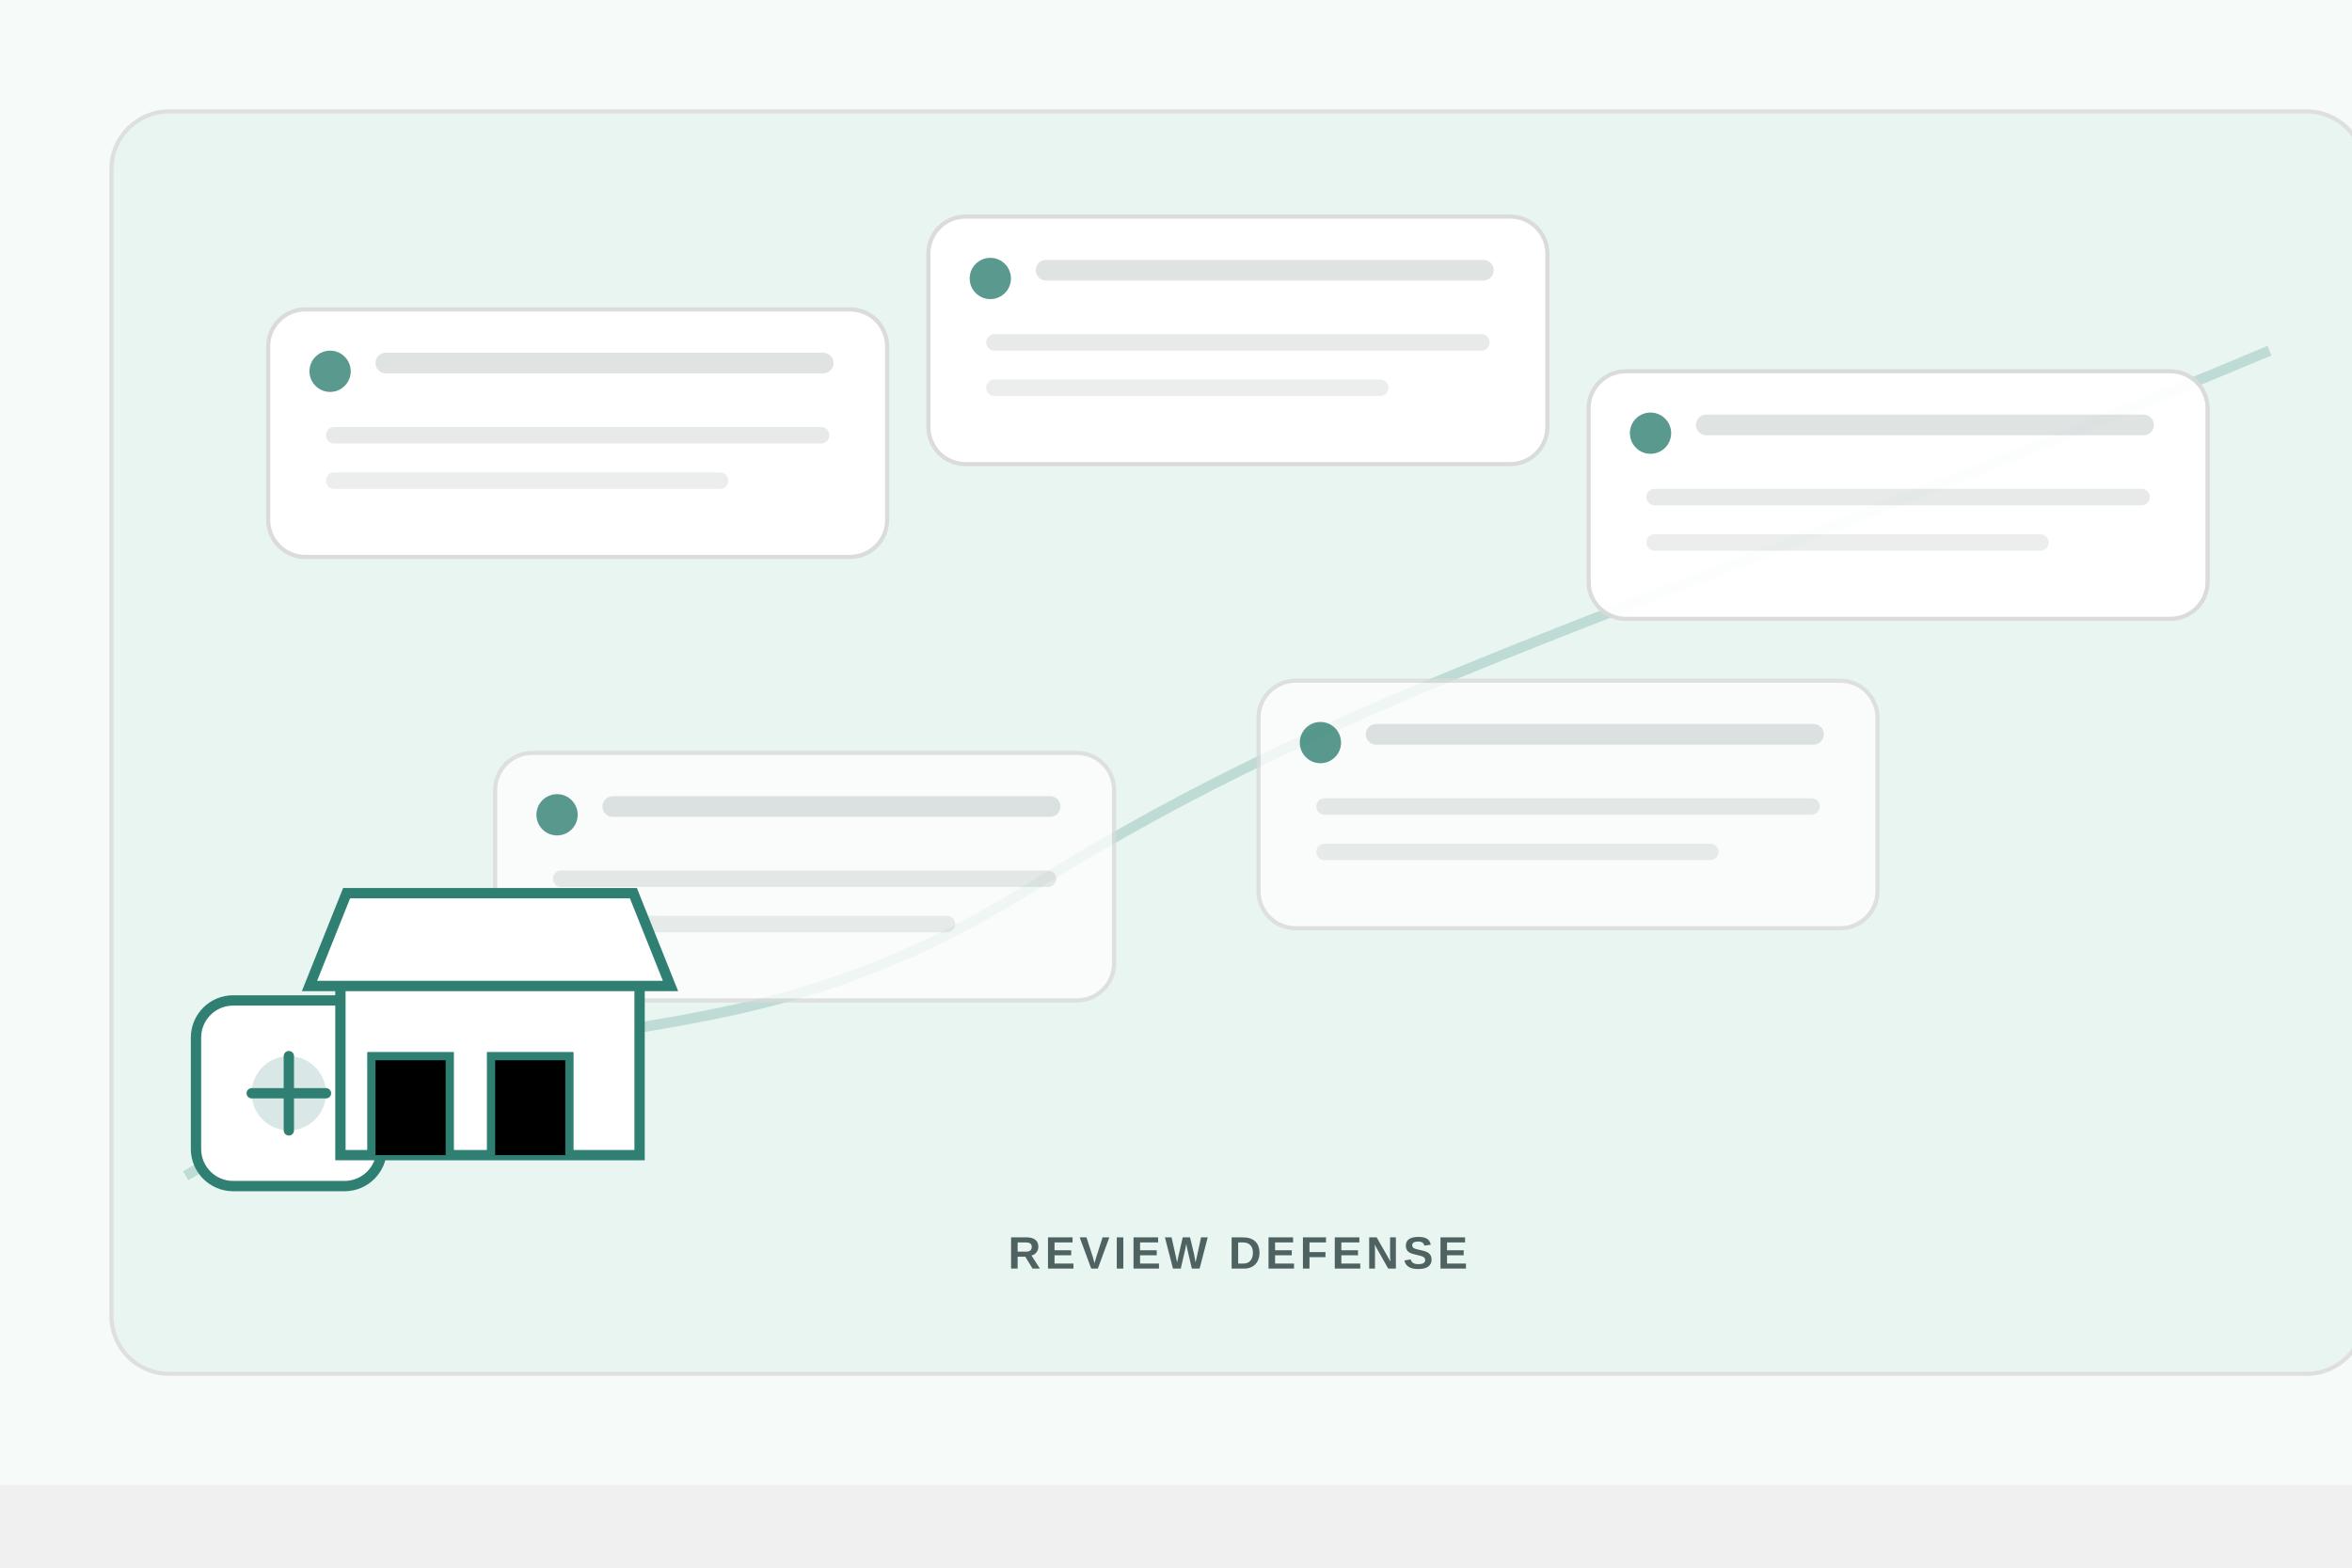
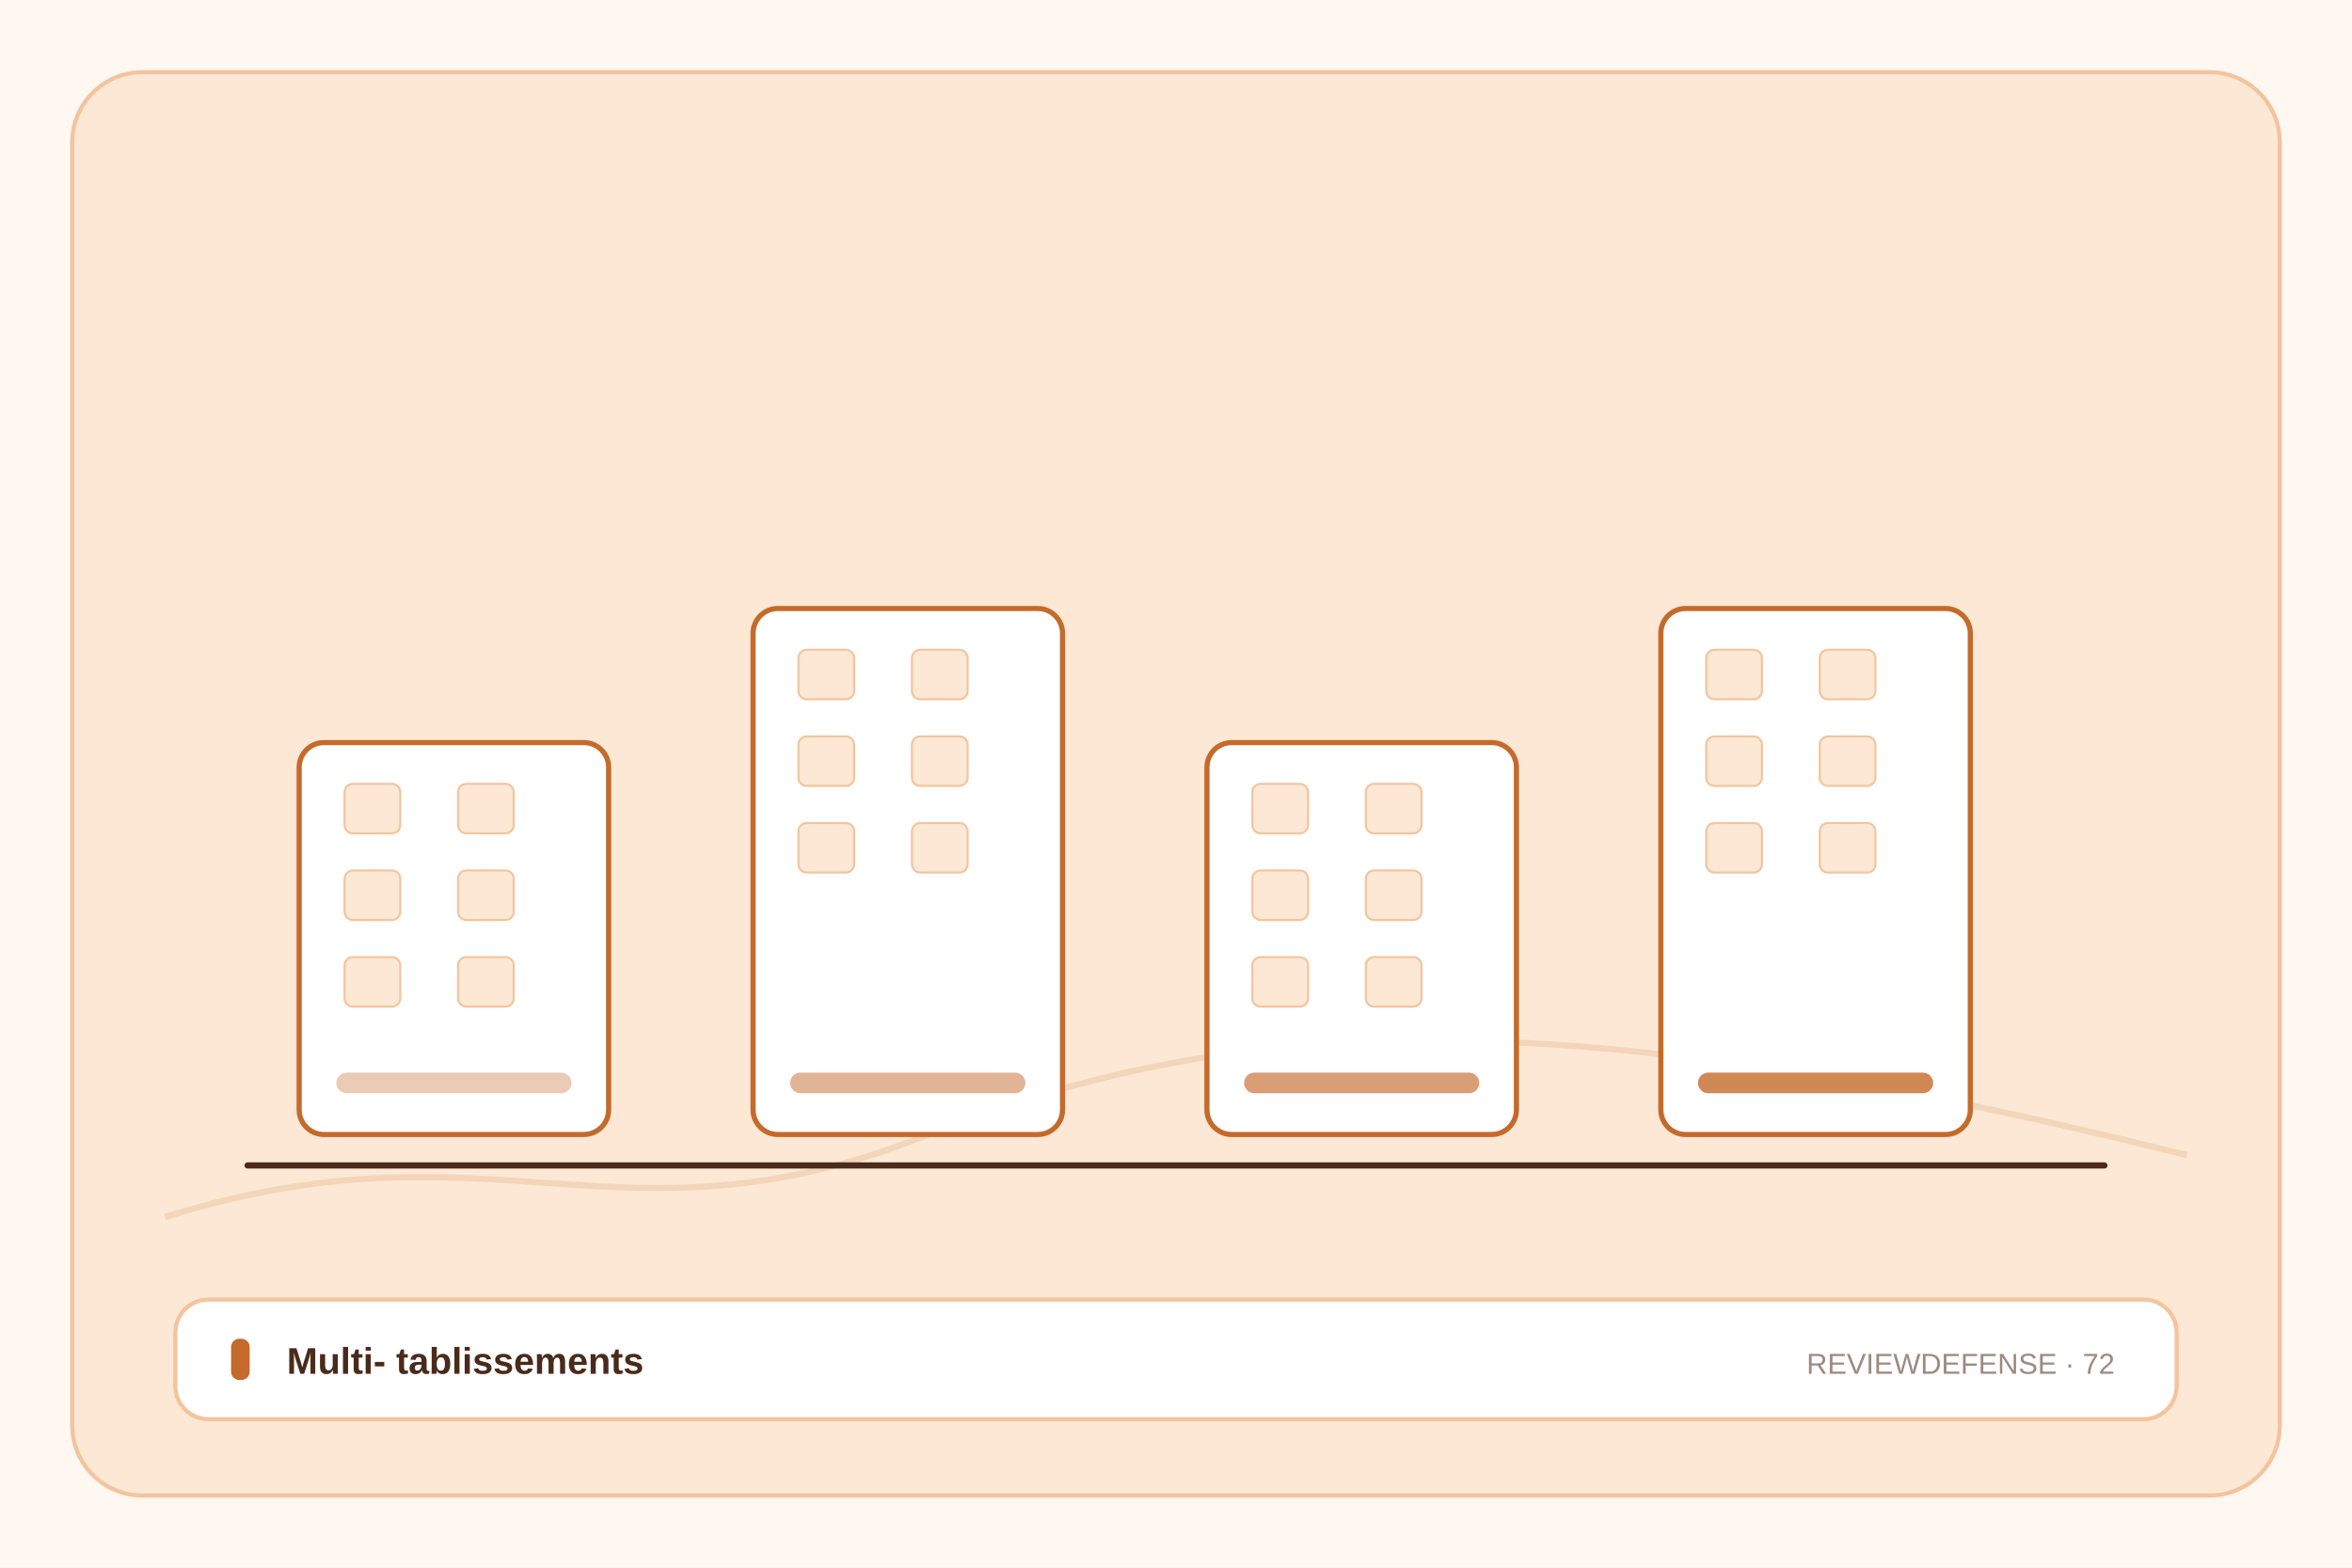
- <svg xmlns="http://www.w3.org/2000/svg" role="img" aria-label="Illustration : pourquoi les avis en ligne influencent ils la confiance envers une entreprise" width="1140" height="760" viewBox="0 0 1140 760" preserveAspectRatio="xMidYMid meet">
-   <rect width="1200" height="720" fill="#f6faf9" />
-   <rect x="54" y="54" width="1092" height="612" rx="28" fill="#e8f5f1" stroke="#dfdfdf" stroke-width="2" />
-   <path d="M90 570 C260 470 340 530 500 430 S790 300 1100 170" fill="none" stroke="#2f7f72" stroke-width="5" opacity=".22" />
-   <rect x="130" y="150" width="300" height="120" rx="18" fill="white" stroke="#d9d9d9" stroke-width="2" opacity="0.95" />
-   <circle cx="160" cy="180" r="10" fill="#2f7f72" opacity=".8" />
-   <rect x="182" y="171" width="222" height="10" rx="5" fill="#102a2a" opacity=".13" />
-   <rect x="158" y="207" width="244" height="8" rx="4" fill="#102a2a" opacity=".10" />
-   <rect x="158" y="229" width="195" height="8" rx="4" fill="#102a2a" opacity=".08" />
-   <rect x="450" y="105" width="300" height="120" rx="18" fill="white" stroke="#d9d9d9" stroke-width="2" opacity="0.95" />
-   <circle cx="480" cy="135" r="10" fill="#2f7f72" opacity=".8" />
-   <rect x="502" y="126" width="222" height="10" rx="5" fill="#102a2a" opacity=".13" />
-   <rect x="478" y="162" width="244" height="8" rx="4" fill="#102a2a" opacity=".10" />
-   <rect x="478" y="184" width="195" height="8" rx="4" fill="#102a2a" opacity=".08" />
-   <rect x="770" y="180" width="300" height="120" rx="18" fill="white" stroke="#d9d9d9" stroke-width="2" opacity="0.95" />
-   <circle cx="800" cy="210" r="10" fill="#2f7f72" opacity=".8" />
-   <rect x="822" y="201" width="222" height="10" rx="5" fill="#102a2a" opacity=".13" />
-   <rect x="798" y="237" width="244" height="8" rx="4" fill="#102a2a" opacity=".10" />
-   <rect x="798" y="259" width="195" height="8" rx="4" fill="#102a2a" opacity=".08" />
-   <rect x="240" y="365" width="300" height="120" rx="18" fill="white" stroke="#d9d9d9" stroke-width="2" opacity="0.75" />
-   <circle cx="270" cy="395" r="10" fill="#2f7f72" opacity=".8" />
-   <rect x="292" y="386" width="222" height="10" rx="5" fill="#102a2a" opacity=".13" />
-   <rect x="268" y="422" width="244" height="8" rx="4" fill="#102a2a" opacity=".10" />
-   <rect x="268" y="444" width="195" height="8" rx="4" fill="#102a2a" opacity=".08" />
-   <rect x="610" y="330" width="300" height="120" rx="18" fill="white" stroke="#d9d9d9" stroke-width="2" opacity="0.75" />
-   <circle cx="640" cy="360" r="10" fill="#2f7f72" opacity=".8" />
-   <rect x="662" y="351" width="222" height="10" rx="5" fill="#102a2a" opacity=".13" />
-   <rect x="638" y="387" width="244" height="8" rx="4" fill="#102a2a" opacity=".10" />
-   <rect x="638" y="409" width="195" height="8" rx="4" fill="#102a2a" opacity=".08" />
-   <rect x="95" y="485" width="90" height="90" rx="18" fill="white" stroke="#2f7f72" stroke-width="5" />
-   <circle cx="140" cy="530" r="18" fill="#2f7f72" opacity=".18" />
-   <path d="M140 512v36M122 530h36" stroke="#2f7f72" stroke-width="5" stroke-linecap="round" />
-   <path d="M165 560 h145 v-82 h-145z M150 478 h175 l-18-45 h-139z" fill="white" stroke="#2f7f72" stroke-width="5" />
-   <path d="M180 560 v-48 h38 v48 M238 560 v-48 h38 v48" stroke="#2f7f72" stroke-width="4" />
-   <text x="600" y="615" text-anchor="middle" font-family="Arial, Helvetica, sans-serif" font-size="22" font-weight="700" letter-spacing="2" fill="#102a2a" opacity=".72">REVIEW DEFENSE</text>
+ <svg xmlns="http://www.w3.org/2000/svg" role="img" aria-labelledby="title desc" width="1140" height="760" viewBox="0 0 1140 760" preserveAspectRatio="xMidYMid meet">
+   <rect width="1140" height="760" fill="#FFF8F1" />
+   <rect x="35" y="35" width="1070" height="690" rx="34" fill="#FCE8D4" stroke="#F3C49E" stroke-width="2" />
+   <path d="M80 590C240 540 300 610 450 550S760 485 1060 560" stroke="#C46A2B" stroke-width="3" opacity=".15" fill="none" />
+   <rect x="145" y="360" width="150" height="190" rx="12" fill="#fff" stroke="#C46A2B" stroke-width="2.5" />
+   <rect x="167" y="380" width="27" height="24" rx="4" fill="#FCE8D4" stroke="#F3C49E" />
+   <rect x="222" y="380" width="27" height="24" rx="4" fill="#FCE8D4" stroke="#F3C49E" />
+   <rect x="167" y="422" width="27" height="24" rx="4" fill="#FCE8D4" stroke="#F3C49E" />
+   <rect x="222" y="422" width="27" height="24" rx="4" fill="#FCE8D4" stroke="#F3C49E" />
+   <rect x="167" y="464" width="27" height="24" rx="4" fill="#FCE8D4" stroke="#F3C49E" />
+   <rect x="222" y="464" width="27" height="24" rx="4" fill="#FCE8D4" stroke="#F3C49E" />
+   <rect x="163" y="520" width="114" height="10" rx="5" fill="#C46A2B" opacity="0.35" />
+   <rect x="365" y="295" width="150" height="255" rx="12" fill="#fff" stroke="#C46A2B" stroke-width="2.5" />
+   <rect x="387" y="315" width="27" height="24" rx="4" fill="#FCE8D4" stroke="#F3C49E" />
+   <rect x="442" y="315" width="27" height="24" rx="4" fill="#FCE8D4" stroke="#F3C49E" />
+   <rect x="387" y="357" width="27" height="24" rx="4" fill="#FCE8D4" stroke="#F3C49E" />
+   <rect x="442" y="357" width="27" height="24" rx="4" fill="#FCE8D4" stroke="#F3C49E" />
+   <rect x="387" y="399" width="27" height="24" rx="4" fill="#FCE8D4" stroke="#F3C49E" />
+   <rect x="442" y="399" width="27" height="24" rx="4" fill="#FCE8D4" stroke="#F3C49E" />
+   <rect x="383" y="520" width="114" height="10" rx="5" fill="#C46A2B" opacity="0.5" />
+   <rect x="585" y="360" width="150" height="190" rx="12" fill="#fff" stroke="#C46A2B" stroke-width="2.5" />
+   <rect x="607" y="380" width="27" height="24" rx="4" fill="#FCE8D4" stroke="#F3C49E" />
+   <rect x="662" y="380" width="27" height="24" rx="4" fill="#FCE8D4" stroke="#F3C49E" />
+   <rect x="607" y="422" width="27" height="24" rx="4" fill="#FCE8D4" stroke="#F3C49E" />
+   <rect x="662" y="422" width="27" height="24" rx="4" fill="#FCE8D4" stroke="#F3C49E" />
+   <rect x="607" y="464" width="27" height="24" rx="4" fill="#FCE8D4" stroke="#F3C49E" />
+   <rect x="662" y="464" width="27" height="24" rx="4" fill="#FCE8D4" stroke="#F3C49E" />
+   <rect x="603" y="520" width="114" height="10" rx="5" fill="#C46A2B" opacity="0.65" />
+   <rect x="805" y="295" width="150" height="255" rx="12" fill="#fff" stroke="#C46A2B" stroke-width="2.5" />
+   <rect x="827" y="315" width="27" height="24" rx="4" fill="#FCE8D4" stroke="#F3C49E" />
+   <rect x="882" y="315" width="27" height="24" rx="4" fill="#FCE8D4" stroke="#F3C49E" />
+   <rect x="827" y="357" width="27" height="24" rx="4" fill="#FCE8D4" stroke="#F3C49E" />
+   <rect x="882" y="357" width="27" height="24" rx="4" fill="#FCE8D4" stroke="#F3C49E" />
+   <rect x="827" y="399" width="27" height="24" rx="4" fill="#FCE8D4" stroke="#F3C49E" />
+   <rect x="882" y="399" width="27" height="24" rx="4" fill="#FCE8D4" stroke="#F3C49E" />
+   <rect x="823" y="520" width="114" height="10" rx="5" fill="#C46A2B" opacity="0.8" />
+   <path d="M120 565H1020" stroke="#4A2B1B" stroke-width="3" stroke-linecap="round" />
+   <rect x="85" y="630" width="970" height="58" rx="16" fill="#fff" stroke="#F3C49E" stroke-width="2" />
+   <rect x="112" y="649" width="9" height="20" rx="4" fill="#C46A2B" />
+   <text x="139" y="666" font-family="Arial,sans-serif" font-size="18" font-weight="700" fill="#4A2B1B">Multi- tablissements</text>
+   <text x="1025" y="666" text-anchor="end" font-family="Arial,sans-serif" font-size="14" fill="#4A2B1B" opacity=".55">REVIEWDEFENSE · 72</text>
</svg>
